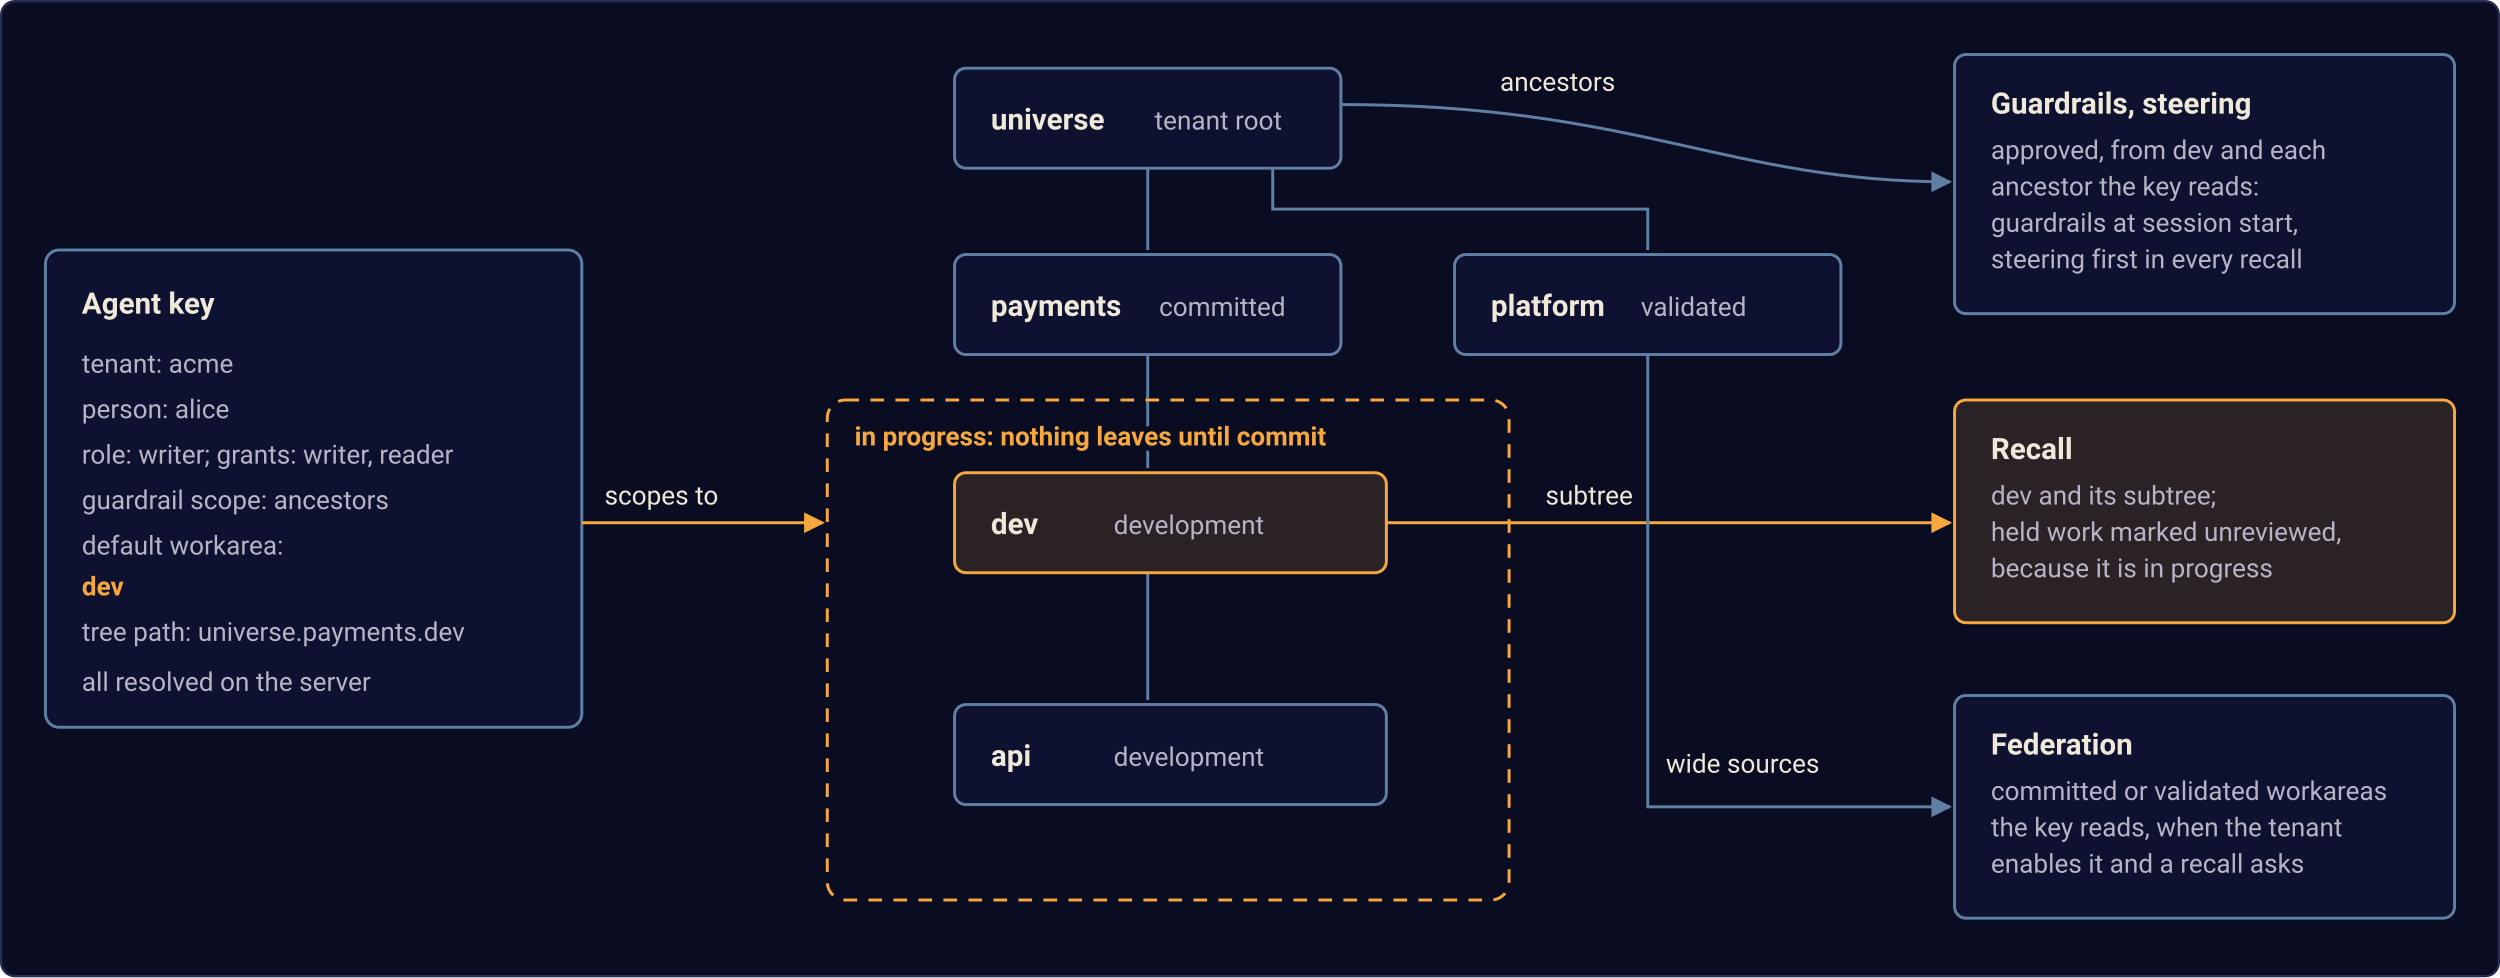
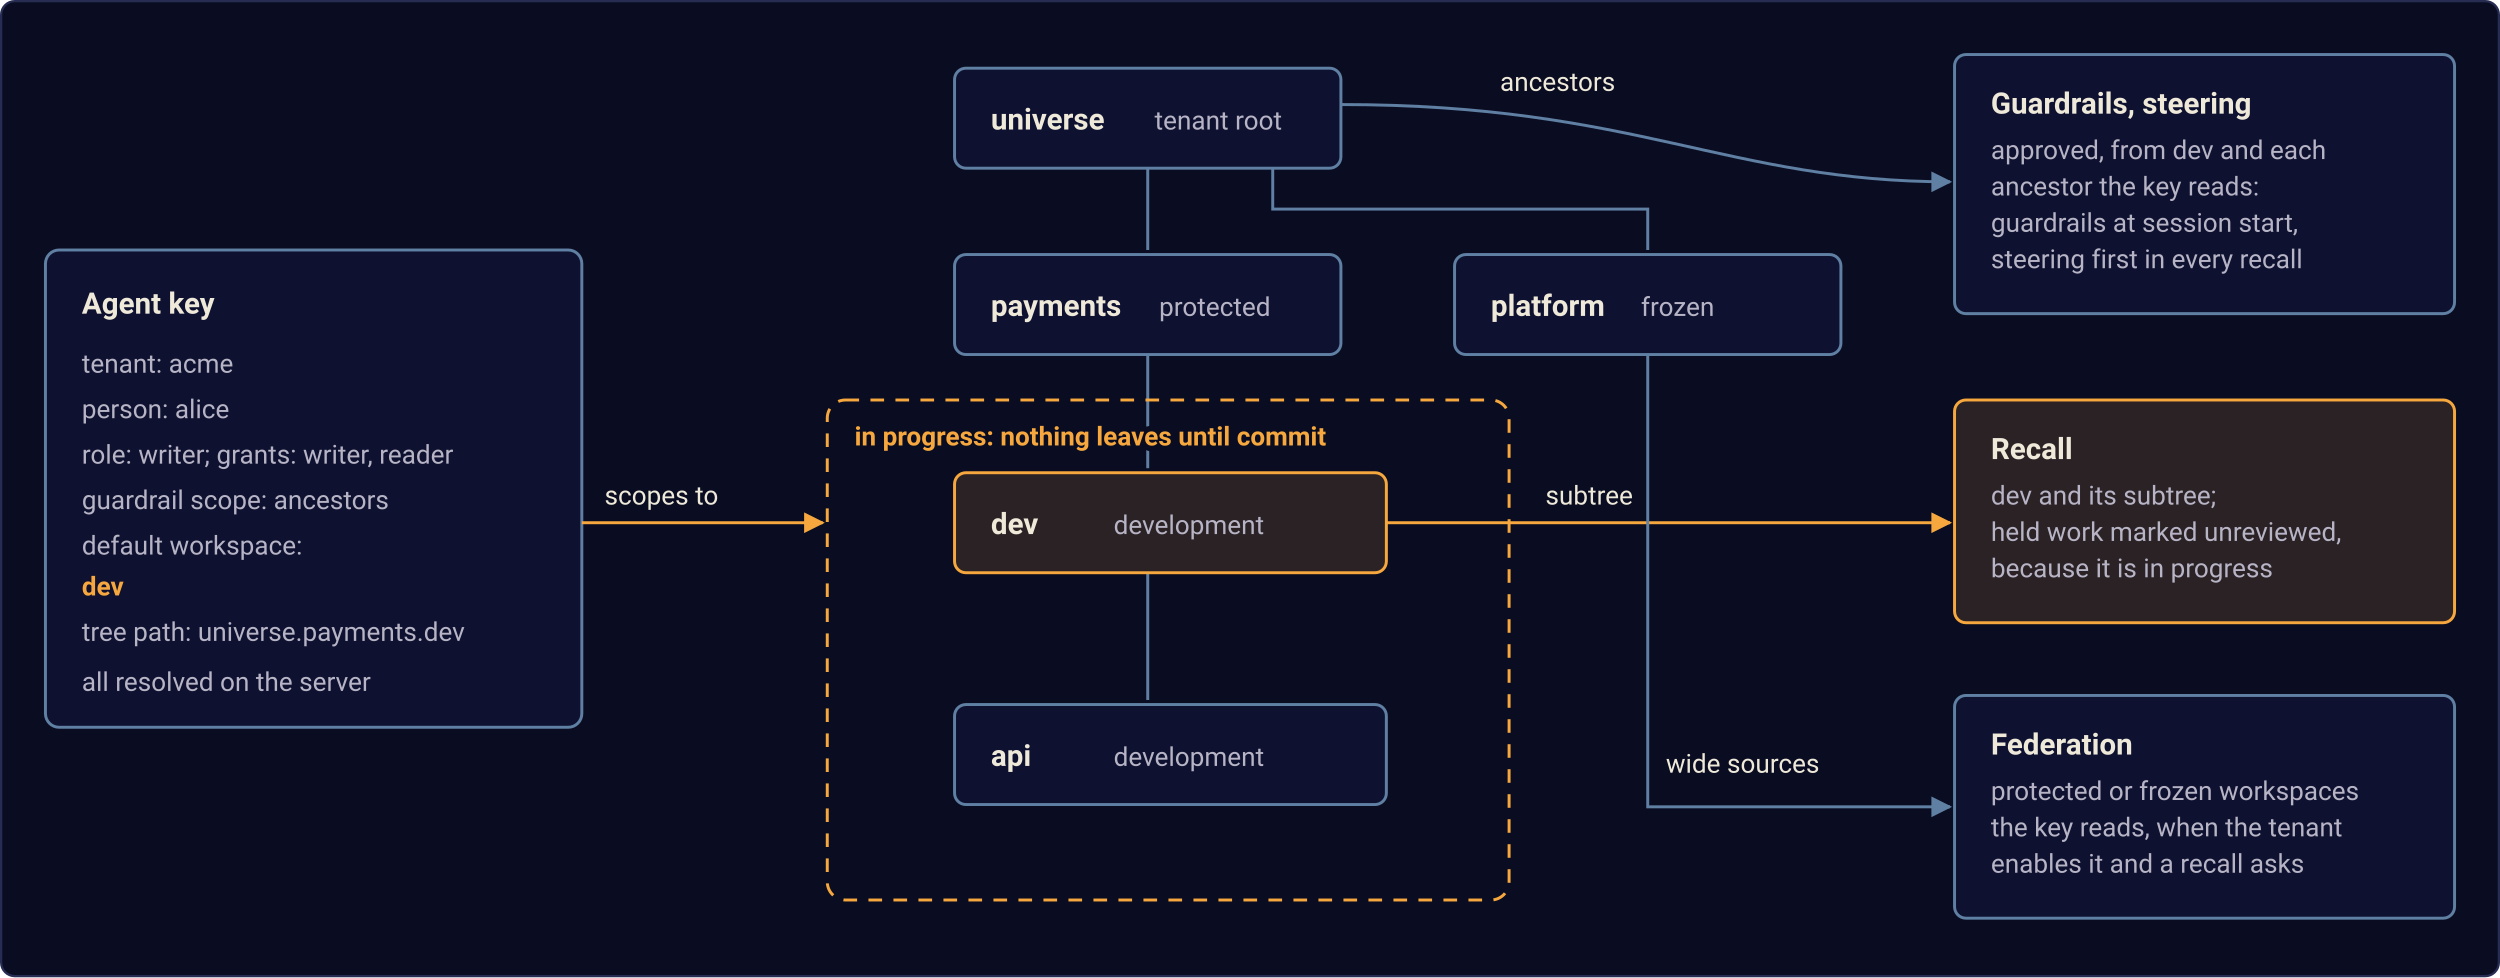
<svg xmlns="http://www.w3.org/2000/svg" width="1100" height="430" viewBox="0 0 1100 430" role="img" aria-labelledby="title desc">
  <style>
.plate{fill:#0a0d22;stroke:#262c52}
text{font-family:system-ui,-apple-system,"Segoe UI",Roboto,"Helvetica Neue",Arial,sans-serif}
.box{fill:#0e1230;stroke:#5f7fa3;stroke-width:1.3}
.box.soft{fill:#111638}
.box.acc{fill:#f6a83e24;stroke:#f6a83e}
.box.plan{fill:none;stroke-dasharray:5 4}
.box.acs{stroke:#f6a83e}
.zone{fill:none;stroke:#f6a83e;stroke-width:1.3;stroke-dasharray:6 5}
.lane{fill:none;stroke:#262c52;stroke-width:1}
.t{fill:#efe9da;font-size:13px;font-weight:700}
.t.big{font-size:15px}
.s{fill:#b7b4c6;font-size:11.5px}
.s.hi{fill:#f6a83e;font-weight:700}
.lanet{fill:#8c8fa8;font-size:11px;font-family:ui-monospace,SFMono-Regular,Menlo,Consolas,"Liberation Mono",monospace;letter-spacing:.06em}
.e{fill:none;stroke:#5f7fa3;stroke-width:1.3}
.e.acc{stroke:#f6a83e}
.e.dash{stroke-dasharray:5 4}
.ah{fill:#5f7fa3}
.aha{fill:#f6a83e}
.el{fill:#efe9da;font-size:11.5px;paint-order:stroke;stroke:#0a0d22;stroke-width:5px;stroke-linejoin:round}
.step{fill:#f6a83e}
.stept{fill:#1a1206;font-size:11px;font-weight:700;font-family:ui-monospace,SFMono-Regular,Menlo,Consolas,"Liberation Mono",monospace}
.acct{fill:#f6a83e;font-size:11.5px;font-weight:700;paint-order:stroke;stroke:#0a0d22;stroke-width:5px;stroke-linejoin:round}
</style>
  <defs>
    <marker id="a" viewBox="0 0 10 10" refX="9" refY="5" markerWidth="7" markerHeight="7" orient="auto-start-reverse">
      <path class="ah" d="M0 0 L10 5 L0 10 z" />
    </marker>
    <marker id="aa" viewBox="0 0 10 10" refX="9" refY="5" markerWidth="7" markerHeight="7" orient="auto-start-reverse">
      <path class="aha" d="M0 0 L10 5 L0 10 z" />
    </marker>
  </defs>
  <rect class="plate" x="0.5" y="0.5" width="1099" height="429" rx="6" />
  <path class="e" d="M505 74 V110" />
  <path class="e" d="M505 156 V206" />
  <path class="e" d="M505 252 V308" />
  <path class="e" d="M560 74 V92 H725 V110" />
  <rect class="box" x="20" y="110" width="236" height="210" rx="6" />
  <text class="t" x="36" y="138">Agent key</text>
  <text class="s" x="36" y="164">tenant: acme</text>
  <text class="s" x="36" y="184">person: alice</text>
  <text class="s" x="36" y="204">role: writer; grants: writer, reader</text>
  <text class="s" x="36" y="224">guardrail scope: ancestors</text>
-   <text class="s" x="36" y="244">default workarea:</text>
+   <text class="s" x="36" y="244">default workspace:</text>
  <text class="s hi" x="36" y="262">dev</text>
  <text class="s" x="36" y="282">tree path: universe.payments.dev</text>
  <text class="s" x="36" y="304">all resolved on the server</text>
  <path class="e acc" d="M256 230 H362" marker-end="url(#aa)" />
  <text class="el" x="266" y="222">scopes to</text>
  <rect class="box" x="420" y="30" width="170" height="44" rx="5" />
  <text class="t" x="436" y="57">universe</text>
  <text class="s" x="508" y="57">tenant root</text>
  <rect class="box" x="420" y="112" width="170" height="44" rx="5" />
  <text class="t" x="436" y="139">payments</text>
-   <text class="s" x="510" y="139">committed</text>
+   <text class="s" x="510" y="139">protected</text>
  <rect class="box" x="640" y="112" width="170" height="44" rx="5" />
  <text class="t" x="656" y="139">platform</text>
-   <text class="s" x="722" y="139">validated</text>
+   <text class="s" x="722" y="139">frozen</text>
  <rect class="zone" x="364" y="176" width="300" height="220" rx="8" />
  <text class="acct" x="376" y="196">in progress: nothing leaves until commit</text>
  <rect class="box acc" x="420" y="208" width="190" height="44" rx="5" />
  <text class="t" x="436" y="235">dev</text>
  <text class="s" x="490" y="235">development</text>
  <rect class="box" x="420" y="310" width="190" height="44" rx="5" />
  <text class="t" x="436" y="337">api</text>
  <text class="s" x="490" y="337">development</text>
  <rect class="box" x="860" y="24" width="220" height="114" rx="5" />
  <text class="t" x="876" y="50">Guardrails, steering</text>
  <text class="s" x="876" y="70">approved, from dev and each</text>
  <text class="s" x="876" y="86">ancestor the key reads:</text>
  <text class="s" x="876" y="102">guardrails at session start,</text>
  <text class="s" x="876" y="118">steering first in every recall</text>
  <rect class="box acc" x="860" y="176" width="220" height="98" rx="5" />
  <text class="t" x="876" y="202">Recall</text>
  <text class="s" x="876" y="222">dev and its subtree;</text>
  <text class="s" x="876" y="238">held work marked unreviewed,</text>
  <text class="s" x="876" y="254">because it is in progress</text>
  <rect class="box" x="860" y="306" width="220" height="98" rx="5" />
  <text class="t" x="876" y="332">Federation</text>
-   <text class="s" x="876" y="352">committed or validated workareas</text>
+   <text class="s" x="876" y="352">protected or frozen workspaces</text>
  <text class="s" x="876" y="368">the key reads, when the tenant</text>
  <text class="s" x="876" y="384">enables it and a recall asks</text>
  <path class="e" d="M590 46 C720 46 760 80 858 80" marker-end="url(#a)" />
  <text class="el" x="660" y="40">ancestors</text>
  <path class="e acc" d="M610 230 H858" marker-end="url(#aa)" />
  <text class="el" x="680" y="222">subtree</text>
  <path class="e" d="M725 156 V355 H858" marker-end="url(#a)" />
  <text class="el" x="733" y="340">wide sources</text>
</svg>
